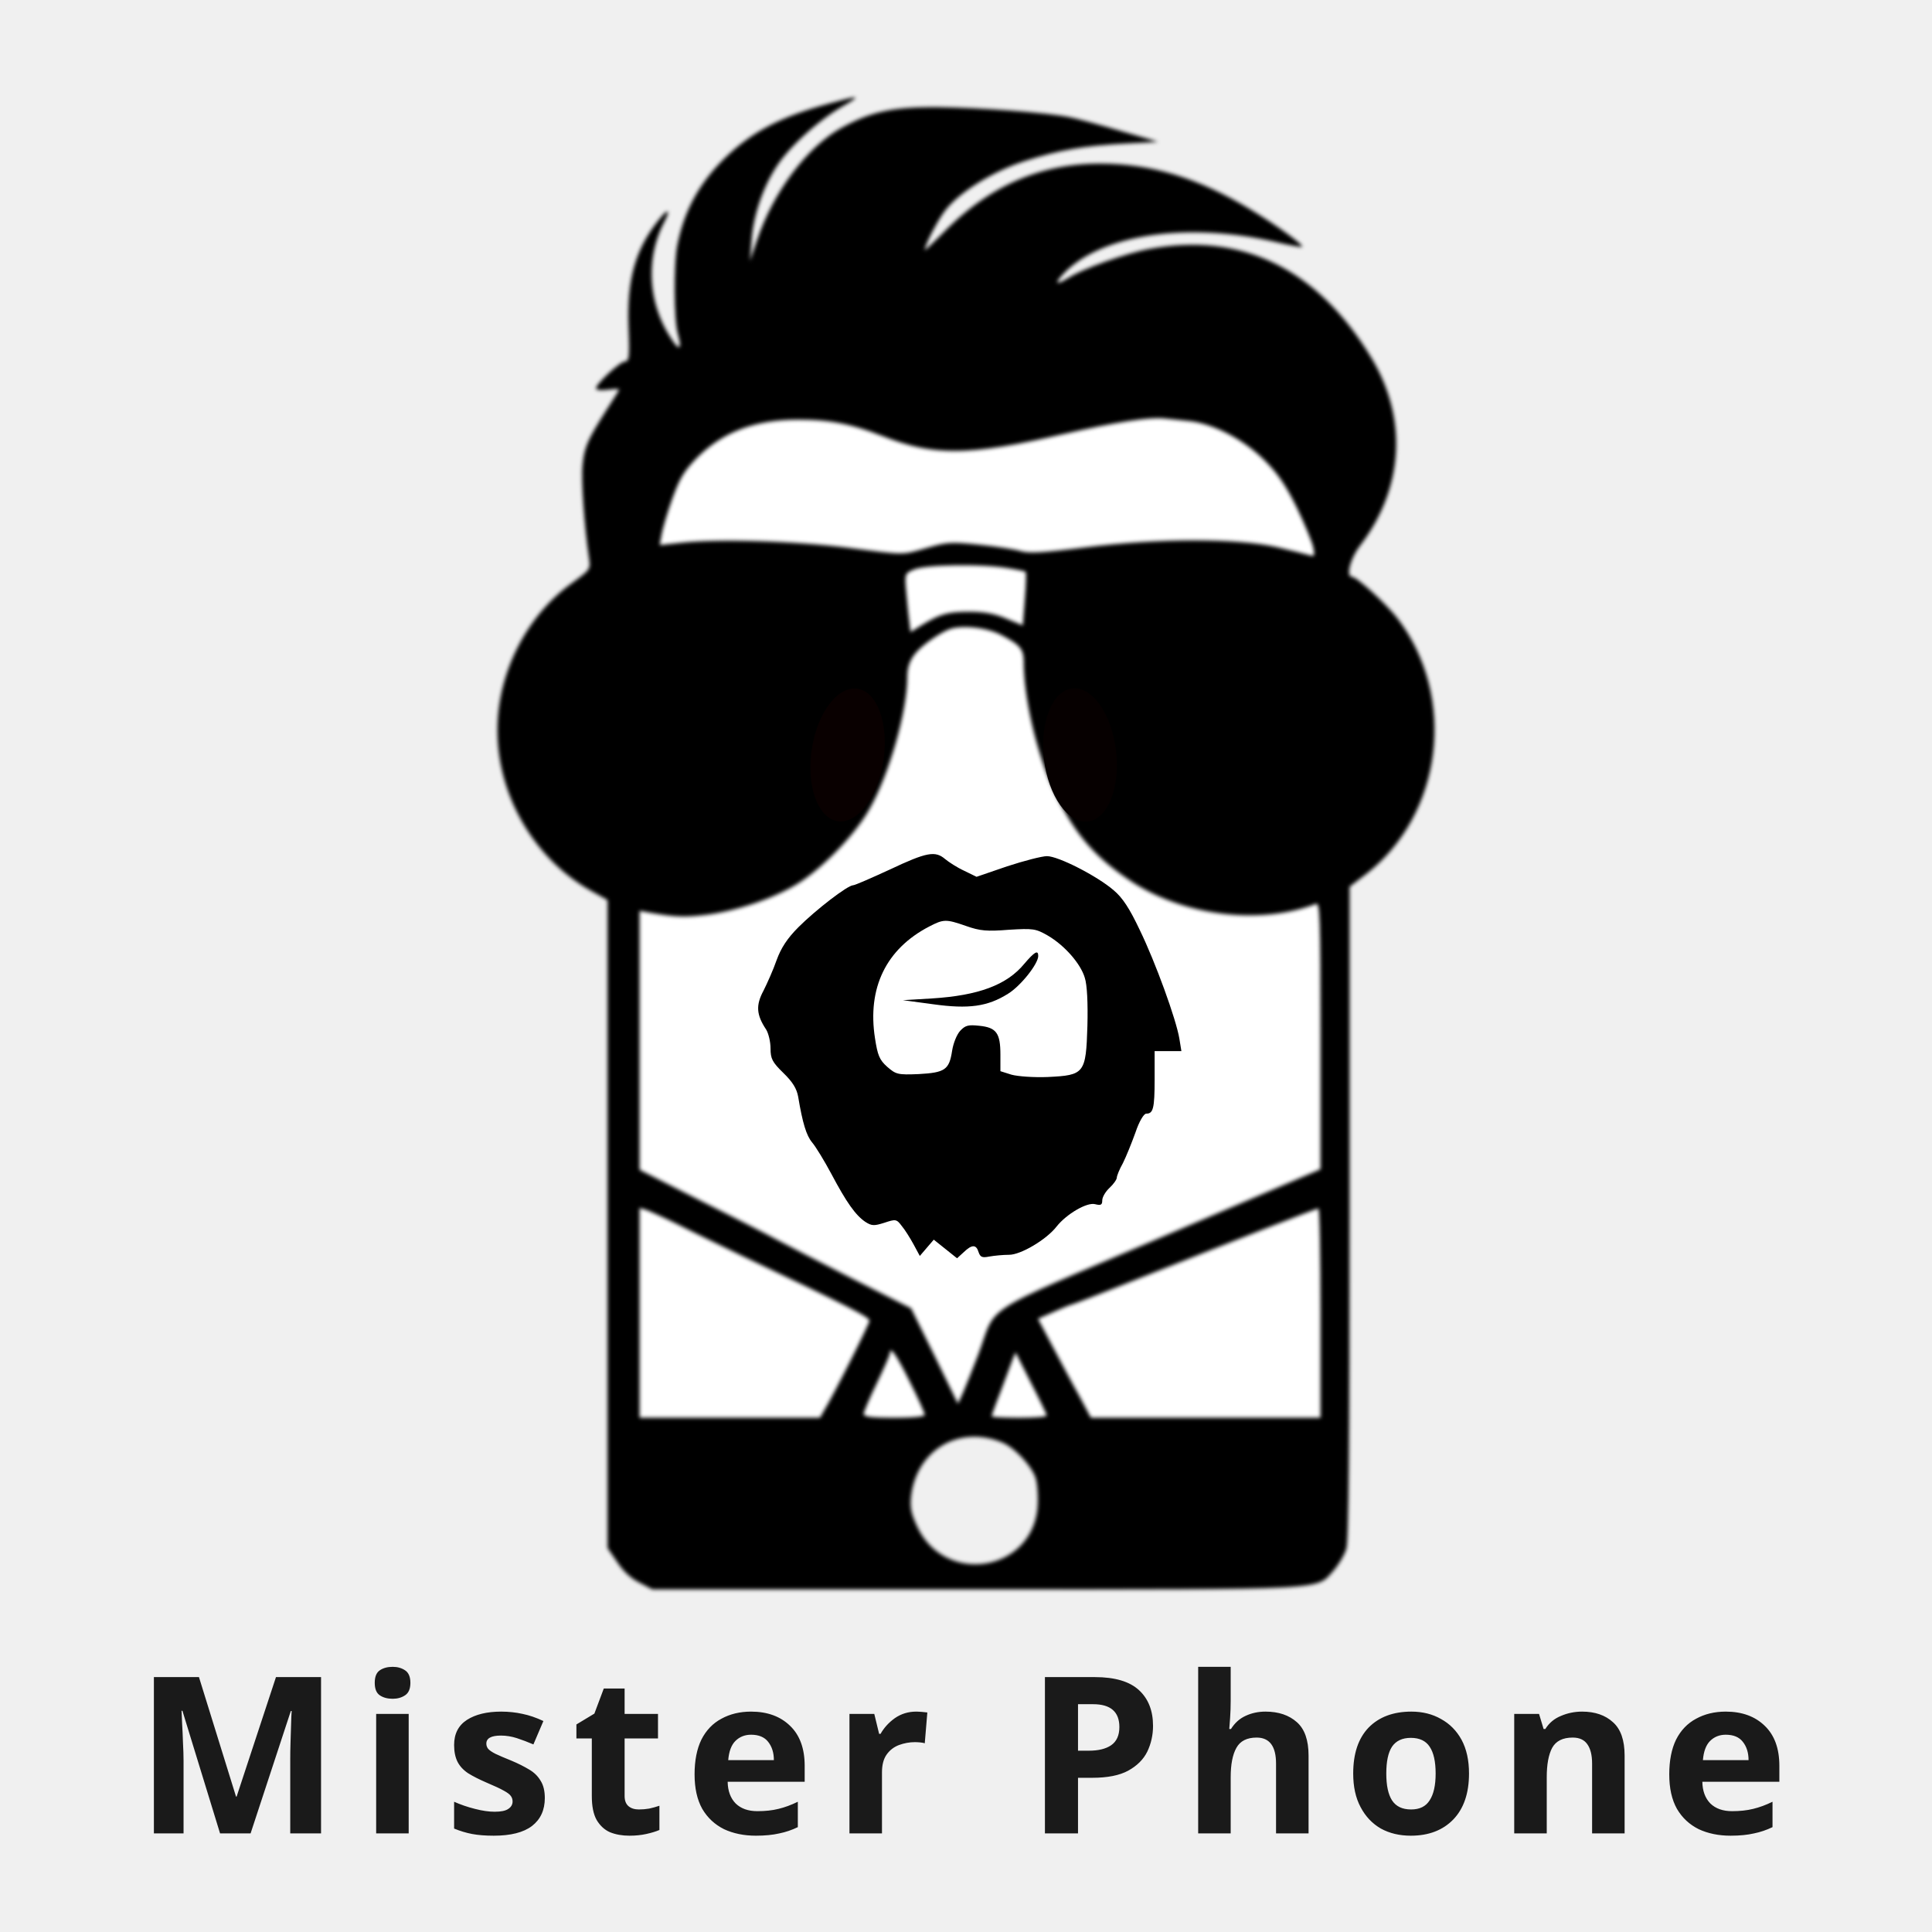
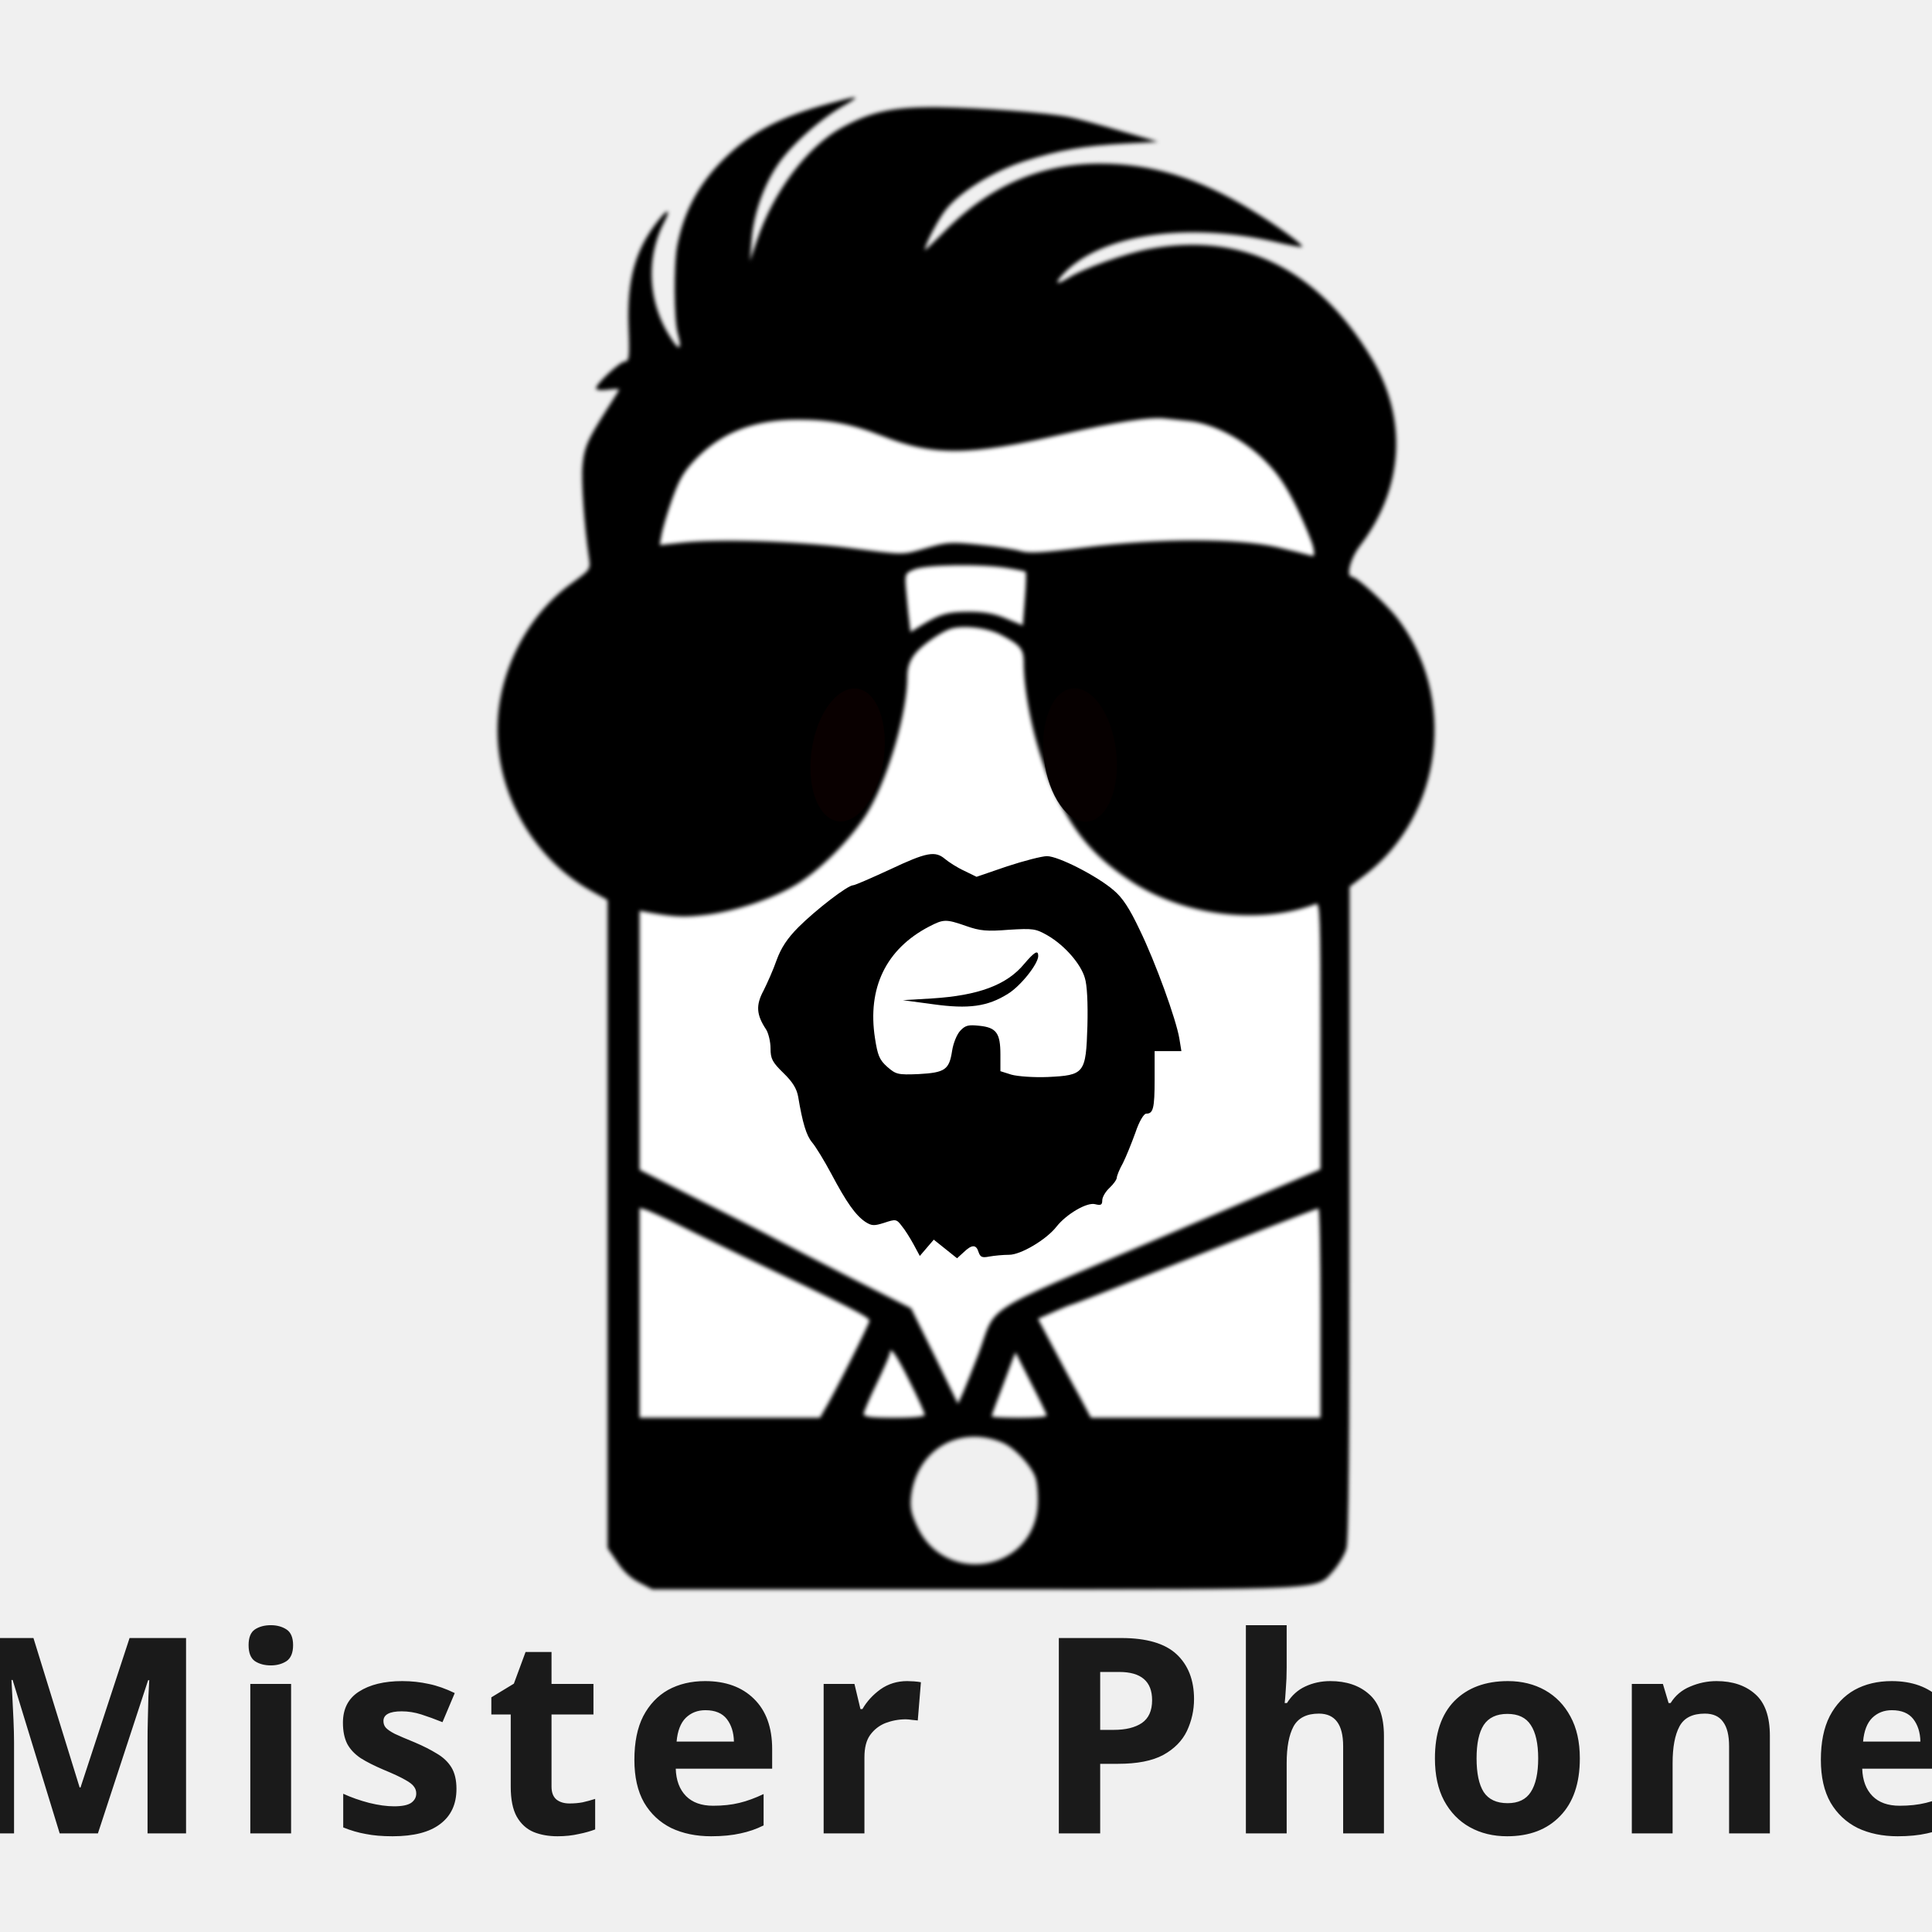
<svg xmlns="http://www.w3.org/2000/svg" width="400" height="400" version="1.1" viewBox="0 0 105.83 105.83">
  <defs>
    <filter id="filter1" x="-.006" y="-.004" width="1.011" height="1.007" color-interpolation-filters="sRGB">
      <feGaussianBlur stdDeviation="0.751" />
    </filter>
  </defs>
  <rect x="34.655" y="21.936" width="38.682" height="56.416" rx="1.163" fill="#fff" stroke="#00a342" stroke-width=".174" />
  <g transform="matrix(.15939 0 0 .15939 -48.963 -10.164)">
    <path d="m592 99.4c-16.3 4.4-26.3 9.6-35.5 18.5-9 8.7-14.3 18.4-16.6 30.5-1.2 6.6-1.1 25.2 0.2 29.9 1.7 6.1 0.5 6.4-2.9 0.8-7.4-11.9-8-26.9-1.8-38.9 2.5-4.8 1.4-5-2.1-0.5-7.8 9.9-10.7 20.2-10.1 36.5 0.4 10.3 0.2 11.8-1.2 11.8-1.7 0-10 7.7-10 9.3 0 0.5 1.7 0.7 4 0.4 2.2-0.3 4-0.3 4-0.1s-2 3.4-4.4 7.1c-6.4 10.1-7.6 12.7-8.2 19-0.5 5.1 0.5 20.1 2.2 31.8 0.6 4 0.5 4-5.9 8.7-14.4 10.3-24.1 28-25.4 46.3-1.7 23.8 11.1 47.6 31.8 59.3l5.9 3.3v222.7l3.3 4.8c2.1 3.2 4.8 5.7 7.7 7.1l4.4 2.3h111.2c123.3 0 116.7 0.4 123-6.6 1.7-2 3.7-5.3 4.3-7.4 0.8-2.7 1.1-35.7 1.1-115.6v-111.9l5.5-4.2c26.7-20.6 31.6-61.3 10.8-88.2-4.1-5.2-13.9-14.1-15.5-14.1-2.2 0-0.5-6.4 2.8-10.7 15.1-19.7 16.5-43.8 3.8-64.7-18.6-30.7-44.7-43.3-76.6-37.2-7.8 1.5-22.2 6.6-27.3 9.8-4.6 2.8-5.2 2.2-1.6-1.6 13-13.4 42.6-17.7 73-10.6 4.6 1.1 8.6 1.8 8.8 1.6 0.6-0.6-8.9-7.5-17.7-12.8-18-10.9-34.2-15.8-51.8-15.8-20.5 0-38 7.7-53.4 23.3-3.8 3.8-6.8 6.7-6.8 6.4 0-1.6 4.2-9.8 6.8-13.3 4.6-6.3 16.6-13.8 27.6-17.3 11.6-3.7 19.8-5.2 34.5-6l11.3-0.6-12.8-3.7c-7.1-2.1-14.9-4.2-17.4-4.7-7.5-1.6-30.6-3.3-45.5-3.5-15.4-0.1-23 1.5-33.1 7.1-11.8 6.5-23.5 22-29.1 38.8l-2.4 7 0.6-7.2c0.6-8.4 3.8-18 8.5-25.2 4.1-6.5 13.9-15.5 22.1-20.4 7.4-4.3 7.2-4.4-4.1-1.3zm124 109.1c8.3 0.9 18.8 6.4 25.9 13.6 4.5 4.5 7.2 8.5 11 16.2 2.7 5.6 5.2 11.7 5.6 13.5 0.6 3 0.5 3.3-1.2 2.8-1-0.3-6.1-1.6-11.3-2.8-13.7-3.1-40.7-3.1-65.9 0.1-14.3 1.8-19.1 2.1-22 1.3-2-0.6-8.3-1.6-14.1-2.2-9.7-1-11.1-1-18 1-9.2 2.6-7.2 2.6-27.5 0-18.2-2.3-44.8-3.1-57.3-1.7l-7.3 0.8 0.7-3.8c0.4-2.1 2-7.6 3.7-12.3 2.6-7.1 4-9.4 8.6-14.1 8.9-8.8 19.9-12.9 34.6-12.9 10.7 0 18.1 1.4 28.9 5.6 17.8 7 29.6 6.9 62-0.6 17.9-4.1 29.8-6 35.1-5.4 1.7 0.2 5.5 0.6 8.5 0.9zm-62.6 50.5c3.2 0.5 6.1 1.1 6.3 1.3 0.2 0.3 0.1 4.5-0.3 9.4l-0.7 9-5.6-2.3c-4-1.7-7.6-2.4-12.8-2.4-7.4 0-10.1 0.8-16.5 4.7l-3.7 2.3-0.5-4.3c-0.3-2.3-0.7-6.8-1-10-0.5-5.8-0.4-5.9 2.7-7.2 3.8-1.7 23.2-2 32.1-0.5zm-2.3 22.9c6.6 3.4 7.9 4.9 7.9 9.2 0 12.3 4.4 31.4 10.1 43.7 6.7 14.6 13.5 22.8 25.7 31.1 18.3 12.6 45 16 64.7 8.5 1.3-0.5 1.5 4.5 1.5 45.3v45.9l-55.2 23.6c-62.8 26.8-55.9 22.4-62.3 39.8-2 5.2-4.4 11.2-5.3 13.3l-1.8 3.9-8-16.4-8.1-16.4-20.4-10.3c-11.2-5.7-22.6-11.6-25.4-13.1-2.7-1.5-14.6-7.6-26.2-13.4l-21.3-10.8v-89l3.3 0.6c9.2 1.6 12.2 1.7 20.1 0.7 10.2-1.4 22.1-5.4 30.2-10.2 8.5-5 20.3-17 25.3-25.9 6.9-12 13.1-33.8 13.1-45.7 0-3.7 1.2-6.5 3.8-9.1 2.9-2.9 8.1-6.3 11-7.3 4.4-1.4 12.6-0.4 17.3 2zm-111.1 202.6c4.7 2.4 14.8 7.3 22.5 11 34.8 16.5 43.5 20.9 43.5 22.1s-12.6 26.1-15.7 31.1l-1.3 2.3h-62v-72.1l2.3 0.7c1.2 0.4 6 2.6 10.7 4.9zm221 30.5v36h-78.9l-3.9-7.3c-2.2-3.9-6.3-11.6-9.1-16.9l-5.2-9.8 5.7-2.5c3.1-1.4 5.9-2.5 6.2-2.5 0.2 0 10.6-4 23.1-9 36.1-14.3 60.5-23.9 61.4-23.9 0.4-0.1 0.7 16.1 0.7 35.9zm-141.2 23.5c2.9 5.7 5.2 10.9 5.2 11.5s-4 1-10.5 1c-7.7 0-10.5-0.3-10.5-1.3 0-0.6 2-5.4 4.5-10.5 2.5-5.2 4.5-9.8 4.5-10.3 0-2.8 2.2 0.3 6.8 9.6zm47.1 11.7c0.1 0.5-4.2 0.8-9.4 0.8s-9.5-0.2-9.5-0.5 1.3-4 3-8.3c1.6-4.2 3.4-9.1 4-10.7l1.2-3 5.3 10.5c3 5.8 5.4 10.8 5.4 11.2zm-15.3 9.3c4.2 1.7 10.1 8 11.5 12.2 0.6 1.9 0.9 6.3 0.7 9.6-1.5 22.7-32 27.7-41.5 6.9-2-4.3-2.4-6.4-2-10.2 1.9-16 16.5-24.6 31.3-18.5z" filter="url(#filter1)" />
    <path d="m613 362.6c-6.3 2.9-12 5.4-12.6 5.4-1.9 0-12.9 8.5-18.8 14.4-3.9 3.9-6 7.2-7.5 11.3-1.1 3.2-3.2 7.9-4.5 10.5-2.7 5-2.5 8.3 0.9 13.4 0.8 1.3 1.5 4.2 1.5 6.5 0 3.5 0.6 4.7 4.4 8.4 3.2 3.1 4.6 5.4 5.1 8.2 1.5 9 2.8 13.3 4.8 15.7 1.2 1.4 4.2 6.3 6.6 10.8 5.2 9.8 8.3 14.2 11.7 16.5 2.2 1.4 3 1.4 6.5 0.3 3.9-1.3 4.2-1.3 6 1.1 1.1 1.3 2.9 4.2 4.1 6.4l2.1 3.9 4.8-5.6 8 6.4 2.3-2.1c2.8-2.7 4.3-2.7 5.1 0 0.6 1.7 1.2 2 3.7 1.5 1.7-0.3 4.7-0.6 6.8-0.6 4 0 12.8-5.2 16.3-9.7 3.4-4.3 10.4-8.4 13.2-7.7 2 0.5 2.5 0.3 2.5-1.3 0-1.1 1.1-3 2.5-4.3s2.5-2.9 2.5-3.5 0.9-2.9 2.1-5c1.1-2.2 3-6.9 4.3-10.5 1.3-3.9 2.9-6.5 3.7-6.5 2.4 0 2.9-1.7 2.9-11.8v-9.7h9.2l-0.7-4.3c-1.1-6.6-8.2-26.2-13.6-37.3-3.5-7.4-5.9-11.1-9-13.7-5.7-4.9-19-11.7-22.9-11.7-1.7 0-7.9 1.6-13.7 3.5l-10.5 3.6-4.3-2.1c-2.4-1.1-5.3-3-6.5-4-3.4-2.9-6.3-2.4-19 3.6zm26.2 19.4c4.8 1.7 7.2 1.9 14.7 1.3 8.4-0.5 9.2-0.4 13.4 2 5.8 3.4 11.3 9.7 12.7 14.5 0.8 2.4 1.1 8.7 0.9 16.5-0.5 16.4-1 17-13.6 17.6-4.8 0.2-10.3-0.2-12.5-0.8l-3.8-1.2v-5.7c0-7.4-1.4-9.3-7.2-9.9-3.8-0.4-4.8-0.2-6.6 1.7-1.2 1.3-2.4 4.3-2.8 6.9-1 6.5-2.4 7.5-11.5 8-7.2 0.3-7.8 0.1-10.8-2.5-2.7-2.4-3.3-4-4.2-9.8-2.7-17.3 3.8-30.7 18.6-38.4 5-2.6 5.8-2.6 12.7-0.2z" />
    <path d="m659.2 395c-6 7.3-15.8 10.9-31.7 11.9l-10 0.6 10.4 1.4c12.2 1.7 18.7 0.8 25.7-3.6 4.4-2.7 10.4-10.3 10.4-13 0-2.2-1.3-1.4-4.8 2.7z" />
  </g>
  <ellipse transform="rotate(8.427)" cx="51.988" cy="34.103" rx="1.987" ry="3.669" fill="#090000" stroke-width=".159" />
  <ellipse transform="rotate(-6.7613)" cx="53.881" cy="48.032" rx="1.987" ry="3.669" fill="#060000" stroke-width=".159" />
-   <text x="52.666" y="100.428" fill="#1a1a1a" font-family="sans-serif" font-size="12px" font-weight="800" letter-spacing="1" stroke-width=".134" text-anchor="middle">Mister Phone</text>
+   <text x="52.666" y="100.428" fill="#1a1a1a" font-family="sans-serif" font-size="15px" font-weight="800" letter-spacing="1" stroke-width=".134" text-anchor="middle">Mister Phone</text>
</svg>
